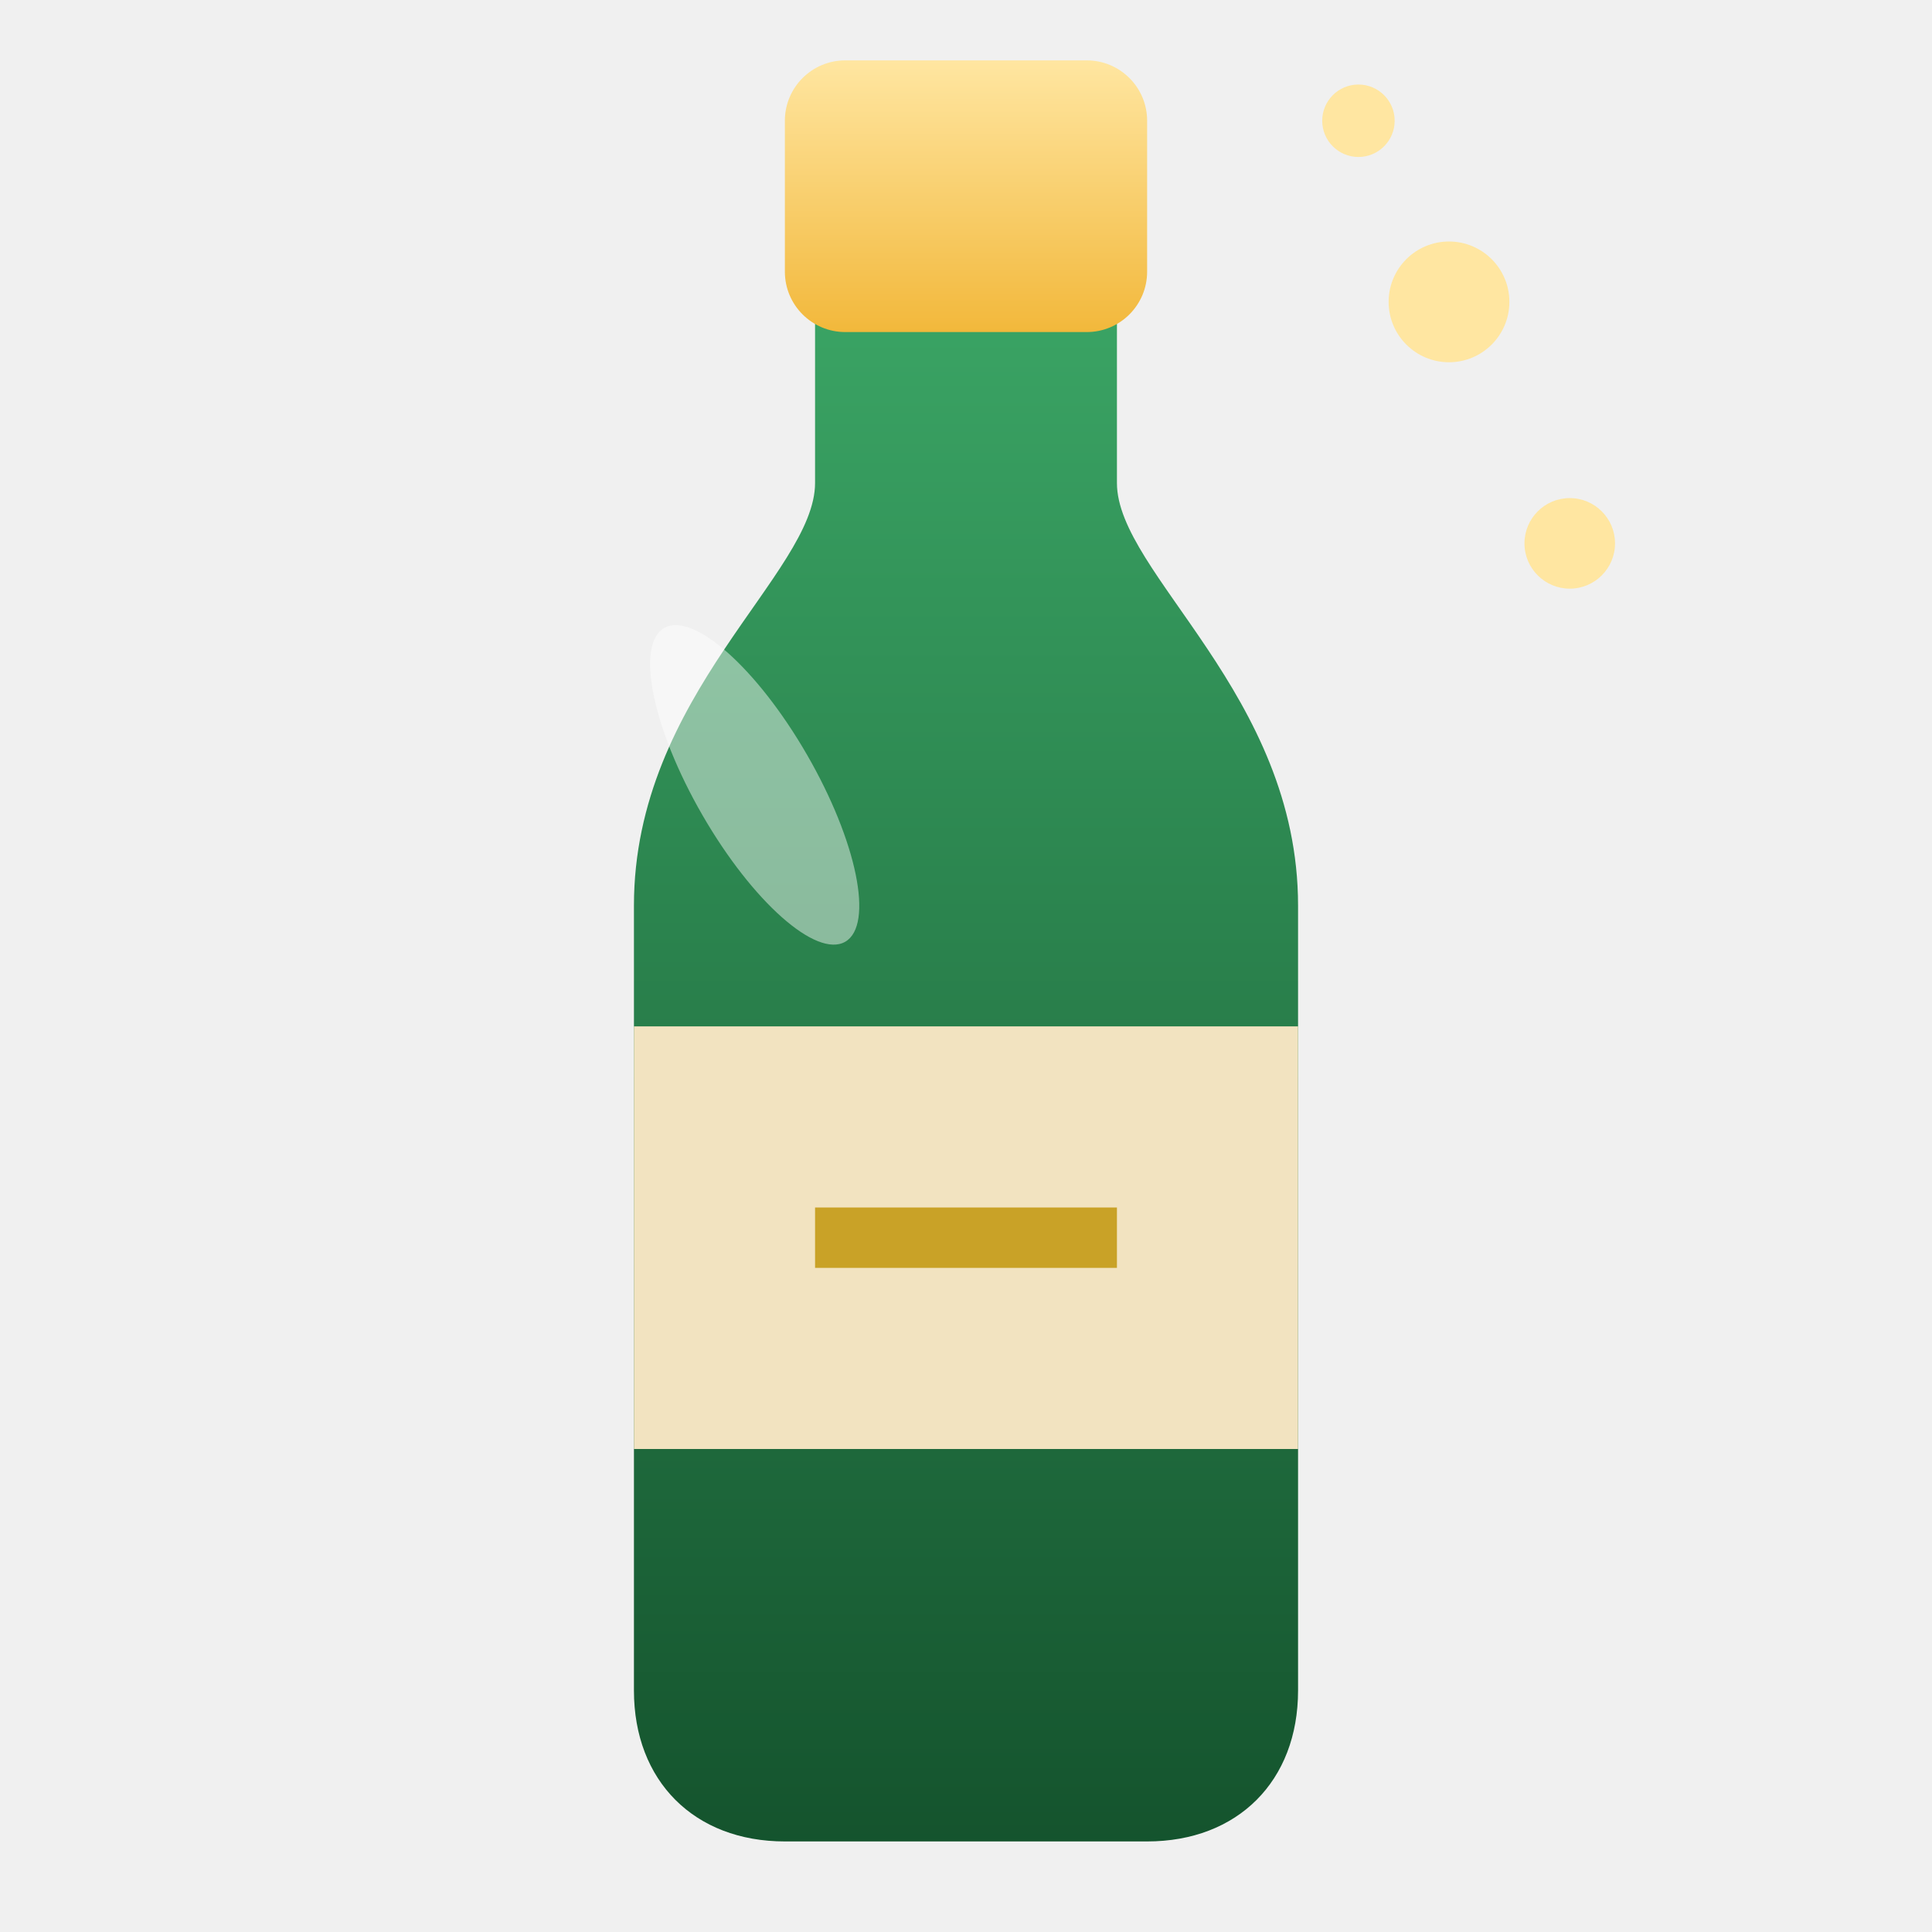
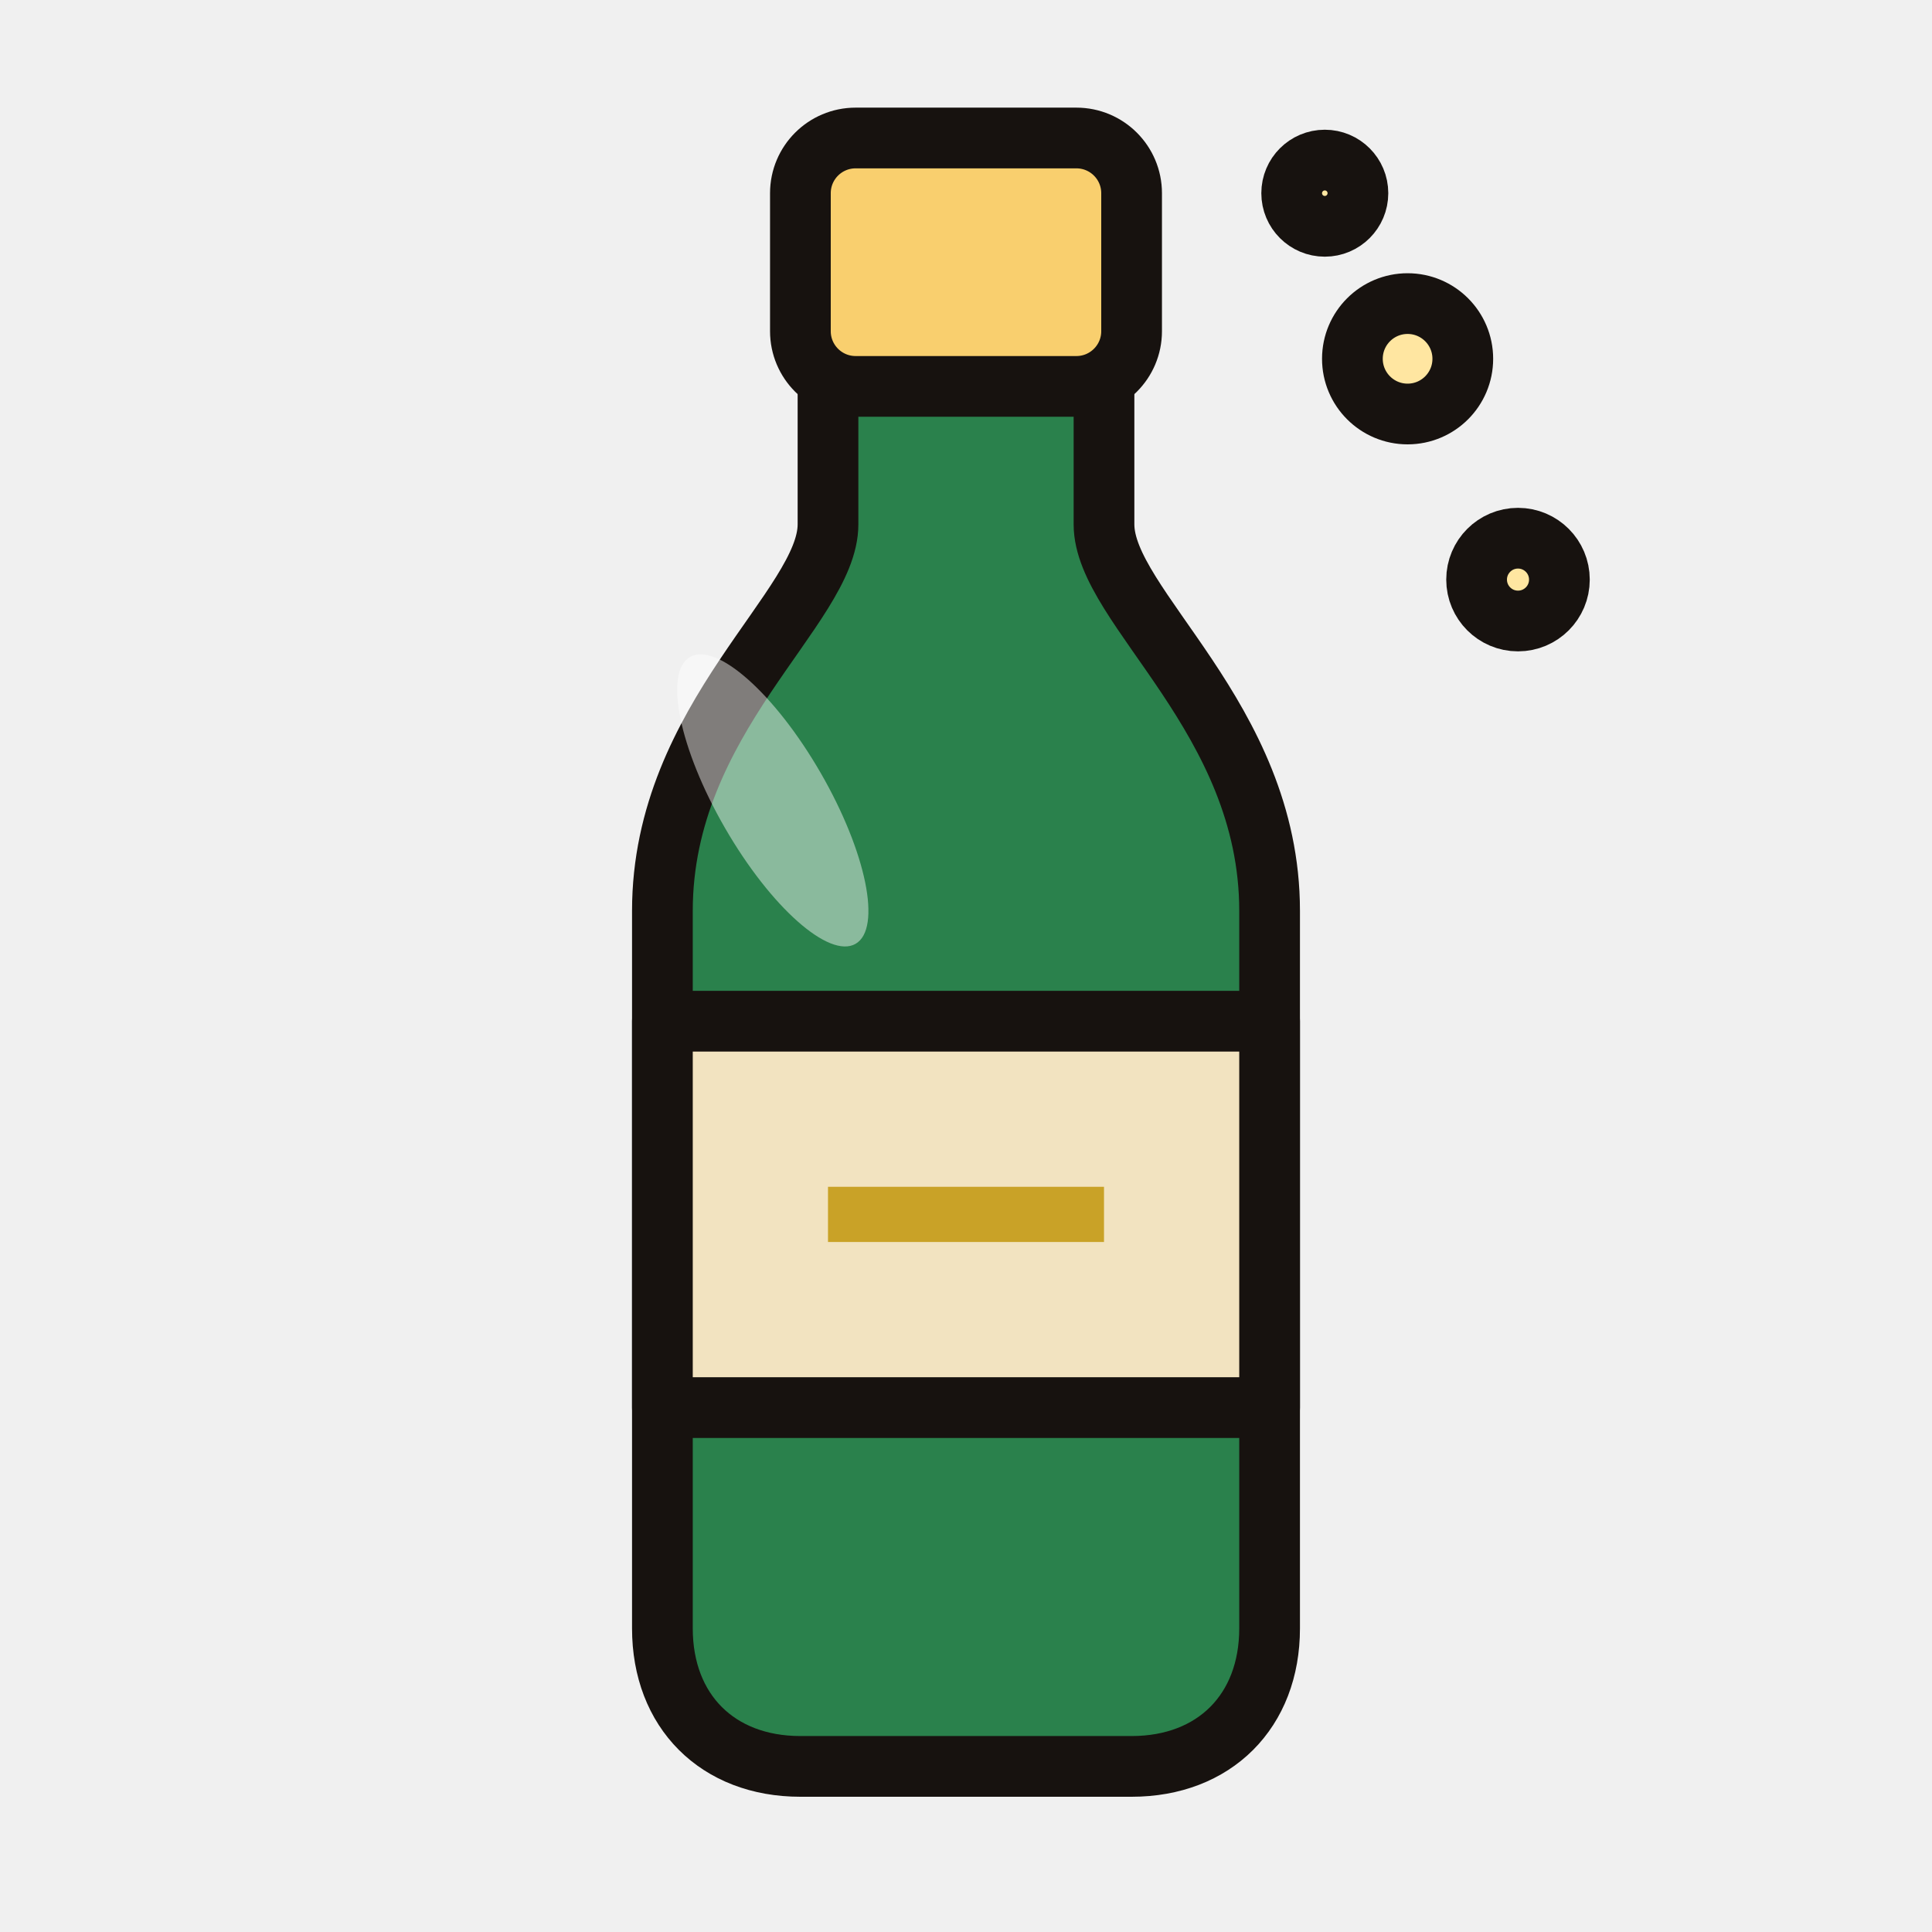
- <svg xmlns="http://www.w3.org/2000/svg" viewBox="0 0 64 64">
-   <defs>
-     <linearGradient id="cp_g" x1="0" y1="0" x2="0" y2="1">
-       <stop offset="0" stop-color="#3FAE6B" />
-       <stop offset="1" stop-color="#14532D" />
-     </linearGradient>
-     <linearGradient id="cp_f" x1="0" y1="0" x2="0" y2="1">
-       <stop offset="0" stop-color="#FFE6A1" />
-       <stop offset="1" stop-color="#F2B83B" />
-     </linearGradient>
-   </defs>
-   <path d="M27 4h10v12c0 3 6 7 6 14v26c0 3-2 5-5 5H26c-3 0-5-2-5-5V30c0-7 6-11 6-14z" fill="url(#cp_g)" />
-   <rect x="26" y="2" width="12" height="9" rx="2" fill="url(#cp_f)" />
-   <rect x="21" y="34" width="22" height="14" fill="#F2E3C0" />
+ <svg xmlns="http://www.w3.org/2000/svg" viewBox="-3 -3 70 70">
+   <path d="M27 4h10v12c0 3 6 7 6 14v26c0 3-2 5-5 5H26c-3 0-5-2-5-5V30c0-7 6-11 6-14z" fill="#2A814C" stroke="#17120F" stroke-width="2.2" stroke-linejoin="round" />
+   <rect x="26" y="2" width="12" height="9" rx="2" fill="#F9CF6E" stroke="#17120F" stroke-width="2.2" stroke-linejoin="round" />
+   <rect x="21" y="34" width="22" height="14" fill="#F2E3C0" stroke="#17120F" stroke-width="2.2" stroke-linejoin="round" />
  <path d="M27 41h10" stroke="#C9A227" stroke-width="2" />
-   <circle cx="48" cy="10" r="2" fill="#FFE6A1" />
-   <circle cx="52" cy="18" r="1.5" fill="#FFE6A1" />
-   <circle cx="45" cy="4" r="1.2" fill="#FFE6A1" />
+   <circle cx="48" cy="10" r="2" fill="#FFE6A1" stroke="#17120F" stroke-width="2.2" stroke-linejoin="round" />
+   <circle cx="52" cy="18" r="1.5" fill="#FFE6A1" stroke="#17120F" stroke-width="2.2" stroke-linejoin="round" />
+   <circle cx="45" cy="4" r="1.2" fill="#FFE6A1" stroke="#17120F" stroke-width="2.2" stroke-linejoin="round" />
  <ellipse cx="25" cy="26" rx="2" ry="6" fill="#fff" opacity=".45" transform="rotate(-30 25 26)" />
</svg>
